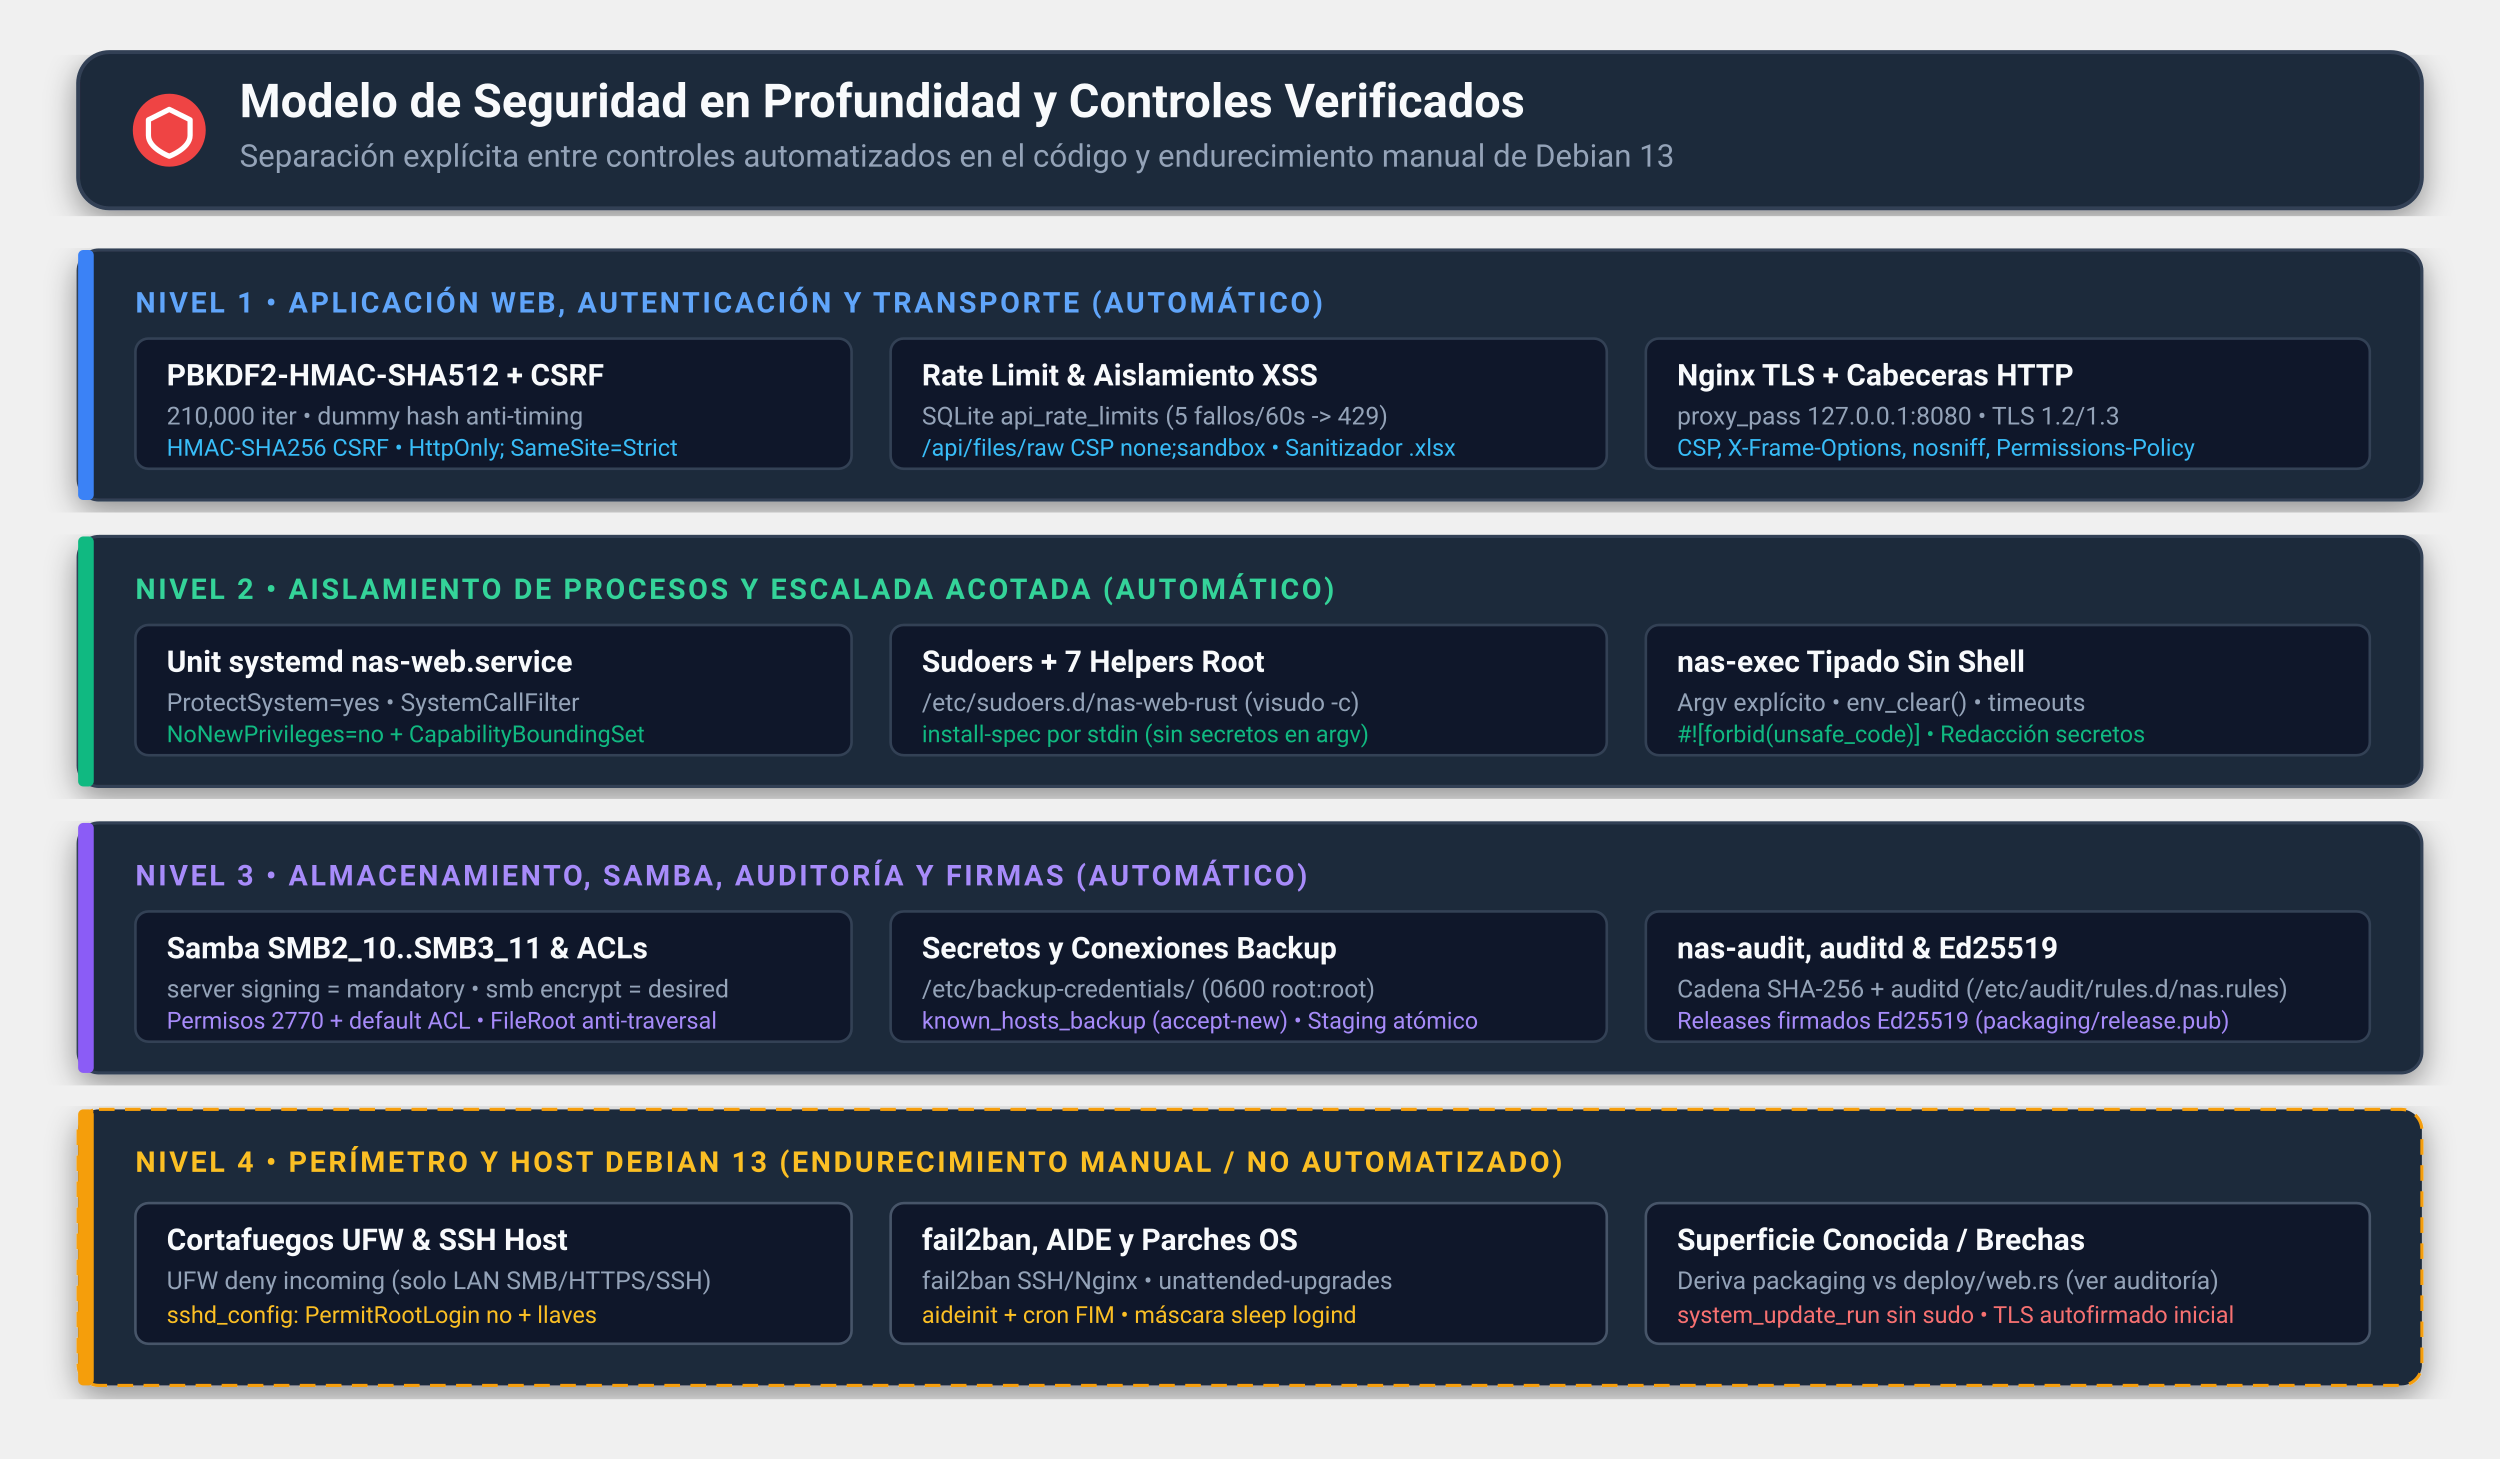
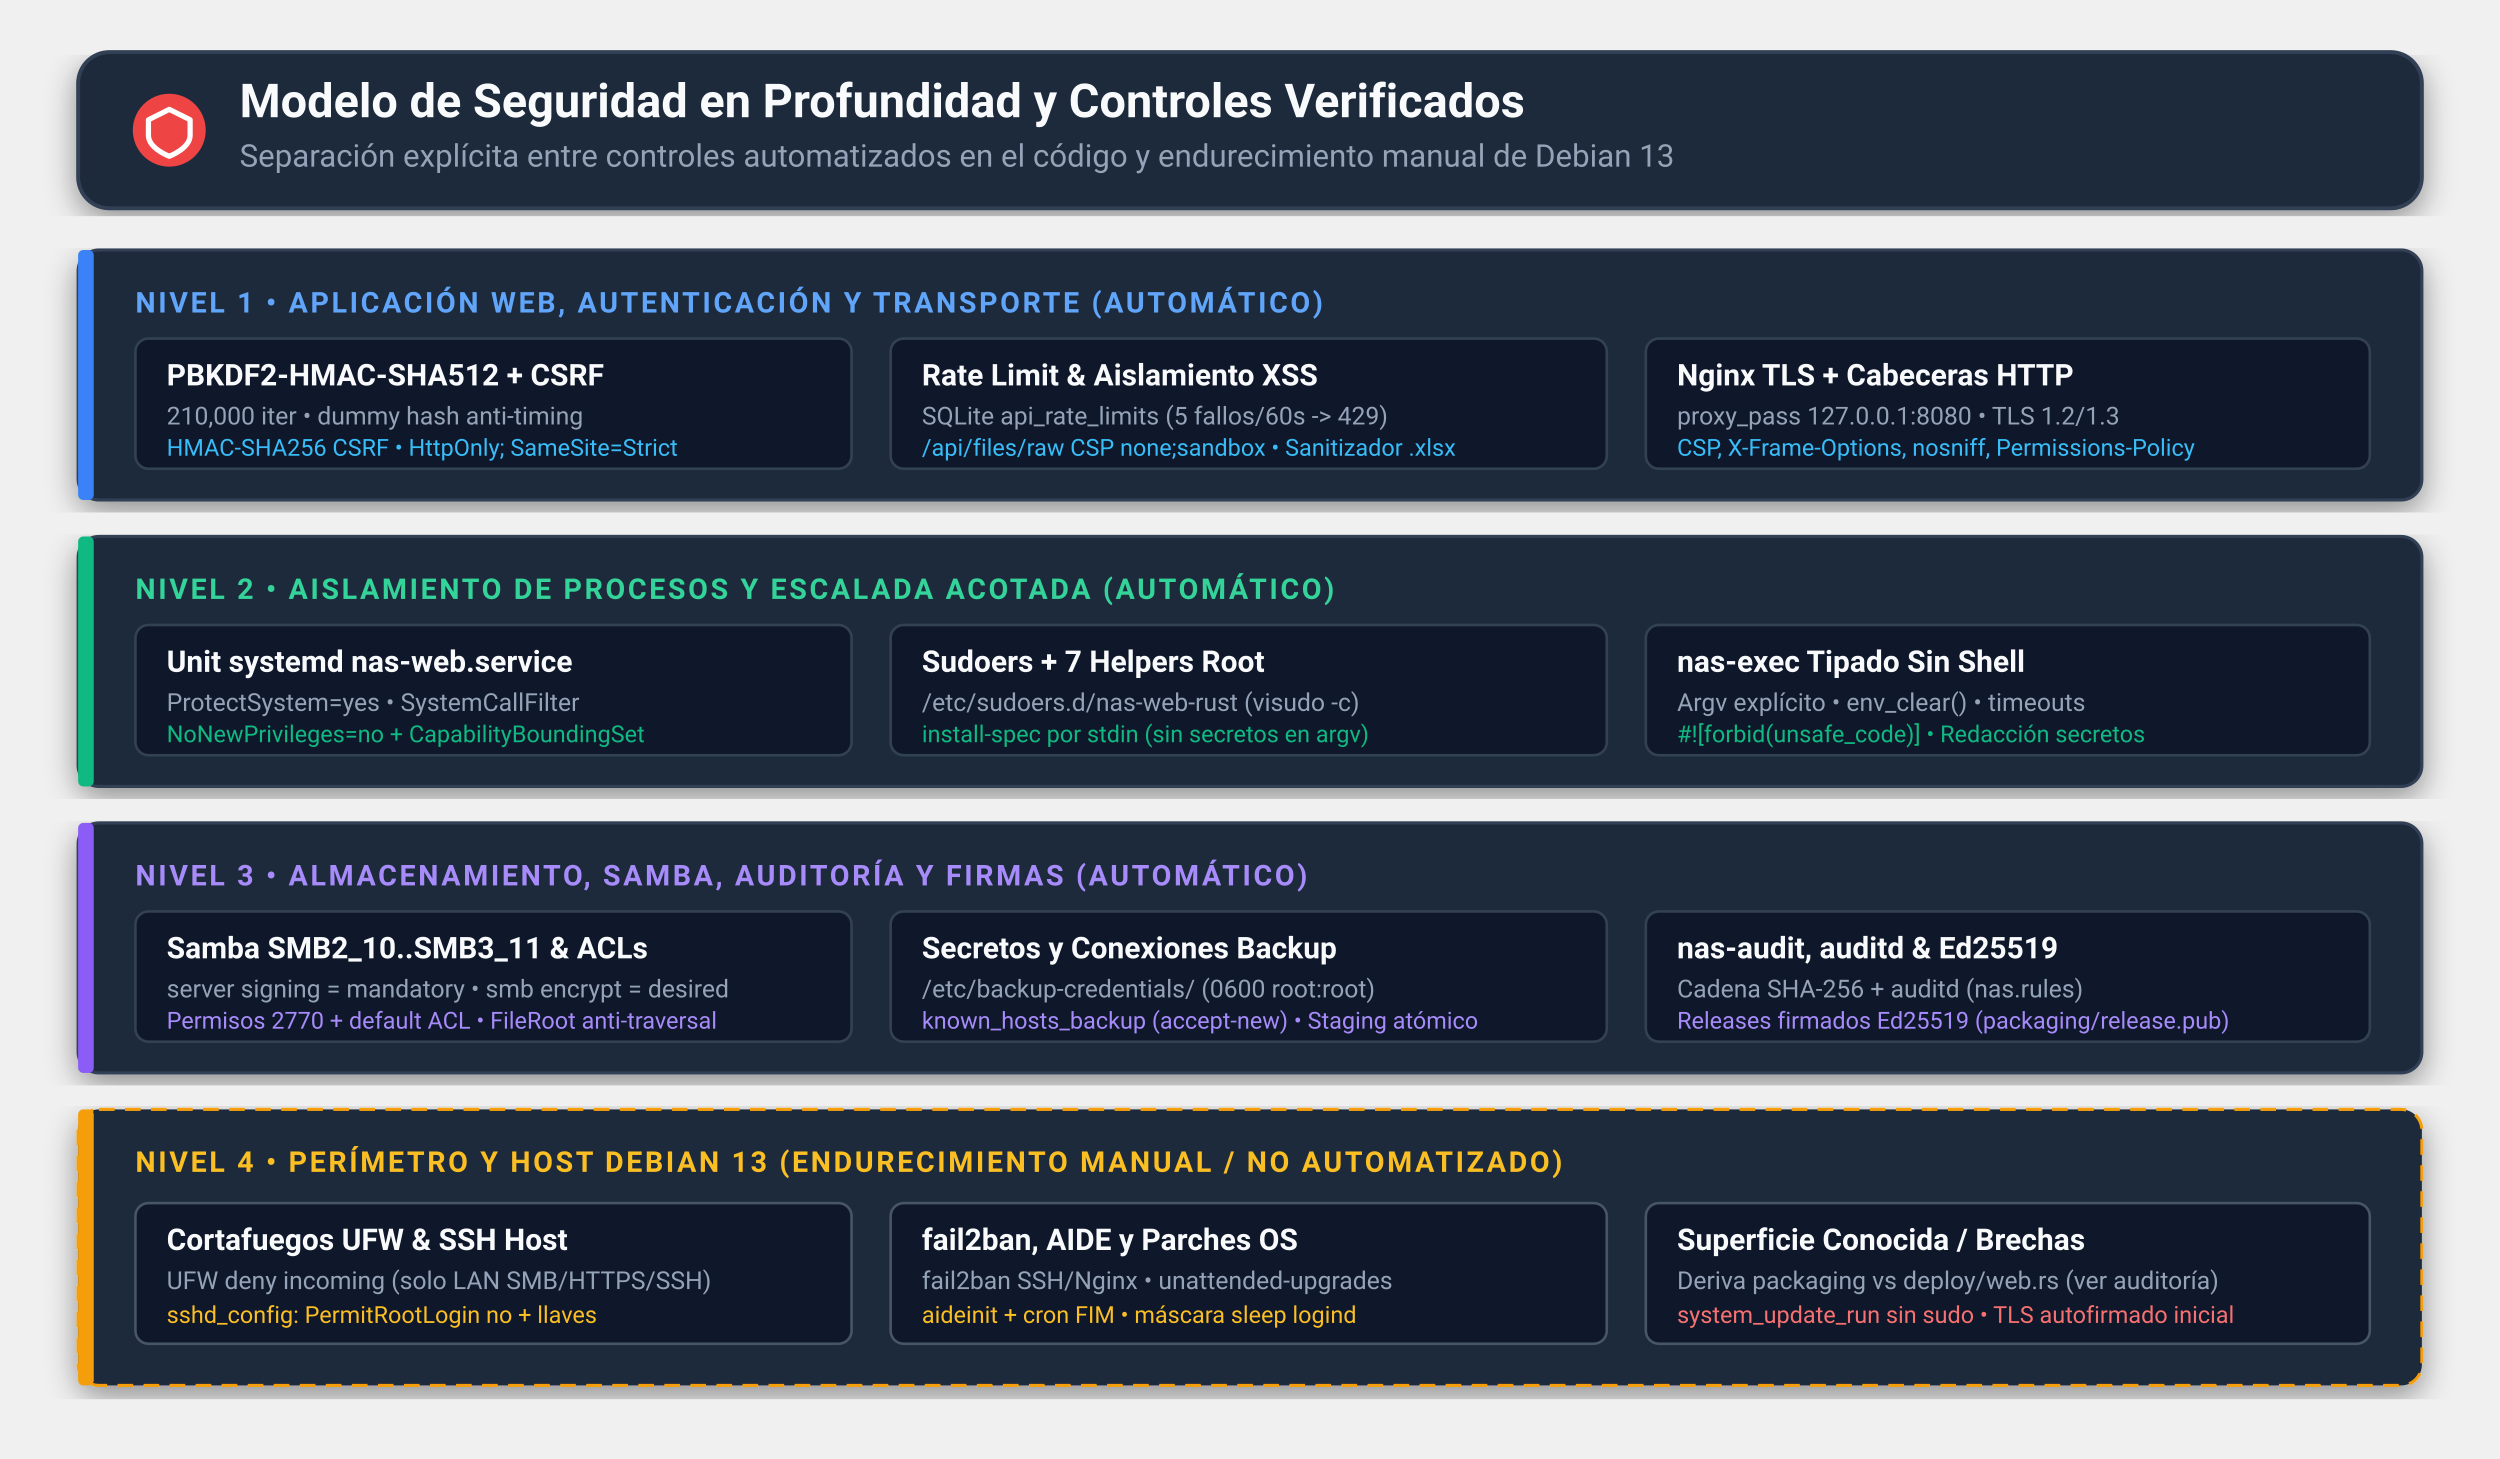
<svg xmlns="http://www.w3.org/2000/svg" viewBox="0 0 960 560" width="100%" height="100%" style="background:#0f172a; font-family:system-ui, -apple-system, 'Segoe UI', Roboto, Helvetica, Arial, sans-serif;">
  <defs>
    <filter id="shadow" x="-5%" y="-5%" width="110%" height="110%">
      <feDropShadow dx="0" dy="4" stdDeviation="6" flood-color="#000000" flood-opacity="0.4" />
    </filter>
  </defs>
  <rect x="30" y="20" width="900" height="60" rx="12" fill="#1e293b" stroke="#334155" stroke-width="1.5" filter="url(#shadow)" />
  <circle cx="65" cy="50" r="14" fill="#ef4444" />
  <path d="M65 42 L73 46 L73 52 C73 57 65 60 65 60 C65 60 57 57 57 52 L57 46 Z" fill="none" stroke="#ffffff" stroke-width="2" stroke-linejoin="round" />
  <text x="92" y="45" fill="#f8fafc" font-size="18" font-weight="700">Modelo de Seguridad en Profundidad y Controles Verificados</text>
  <text x="92" y="64" fill="#94a3b8" font-size="12">Separación explícita entre controles automatizados en el código y endurecimiento manual de Debian 13</text>
  <g transform="translate(30, 96)">
    <rect width="900" height="96" rx="8" fill="#1e293b" stroke="#334155" stroke-width="1.2" filter="url(#shadow)" />
    <rect x="0" y="0" width="6" height="96" rx="2" fill="#3b82f6" />
    <text x="22" y="24" fill="#60a5fa" font-size="11" font-weight="700" letter-spacing="1">NIVEL 1 • APLICACIÓN WEB, AUTENTICACIÓN Y TRANSPORTE (AUTOMÁTICO)</text>
    <rect x="22" y="34" width="275" height="50" rx="5" fill="#0f172a" stroke="#334155" stroke-width="1" />
    <text x="34" y="52" fill="#f8fafc" font-size="11.5" font-weight="600">PBKDF2-HMAC-SHA512 + CSRF</text>
    <text x="34" y="67" fill="#94a3b8" font-size="9.5">210,000 iter • dummy hash anti-timing</text>
    <text x="34" y="79" fill="#38bdf8" font-size="9">HMAC-SHA256 CSRF • HttpOnly; SameSite=Strict</text>
    <rect x="312" y="34" width="275" height="50" rx="5" fill="#0f172a" stroke="#334155" stroke-width="1" />
    <text x="324" y="52" fill="#f8fafc" font-size="11.5" font-weight="600">Rate Limit &amp; Aislamiento XSS</text>
    <text x="324" y="67" fill="#94a3b8" font-size="9.5">SQLite api_rate_limits (5 fallos/60s -&gt; 429)</text>
    <text x="324" y="79" fill="#38bdf8" font-size="9">/api/files/raw CSP none;sandbox • Sanitizador .xlsx</text>
    <rect x="602" y="34" width="278" height="50" rx="5" fill="#0f172a" stroke="#334155" stroke-width="1" />
    <text x="614" y="52" fill="#f8fafc" font-size="11.5" font-weight="600">Nginx TLS + Cabeceras HTTP</text>
    <text x="614" y="67" fill="#94a3b8" font-size="9.5">proxy_pass 127.0.0.1:8080 • TLS 1.2/1.3</text>
    <text x="614" y="79" fill="#38bdf8" font-size="9">CSP, X-Frame-Options, nosniff, Permissions-Policy</text>
  </g>
  <g transform="translate(30, 206)">
    <rect width="900" height="96" rx="8" fill="#1e293b" stroke="#334155" stroke-width="1.2" filter="url(#shadow)" />
    <rect x="0" y="0" width="6" height="96" rx="2" fill="#10b981" />
    <text x="22" y="24" fill="#34d399" font-size="11" font-weight="700" letter-spacing="1">NIVEL 2 • AISLAMIENTO DE PROCESOS Y ESCALADA ACOTADA (AUTOMÁTICO)</text>
    <rect x="22" y="34" width="275" height="50" rx="5" fill="#0f172a" stroke="#334155" stroke-width="1" />
    <text x="34" y="52" fill="#f8fafc" font-size="11.5" font-weight="600">Unit systemd nas-web.service</text>
    <text x="34" y="67" fill="#94a3b8" font-size="9.5">ProtectSystem=yes • SystemCallFilter</text>
    <text x="34" y="79" fill="#10b981" font-size="9">NoNewPrivileges=no + CapabilityBoundingSet</text>
    <rect x="312" y="34" width="275" height="50" rx="5" fill="#0f172a" stroke="#334155" stroke-width="1" />
    <text x="324" y="52" fill="#f8fafc" font-size="11.5" font-weight="600">Sudoers + 7 Helpers Root</text>
    <text x="324" y="67" fill="#94a3b8" font-size="9.5">/etc/sudoers.d/nas-web-rust (visudo -c)</text>
    <text x="324" y="79" fill="#10b981" font-size="9">install-spec por stdin (sin secretos en argv)</text>
    <rect x="602" y="34" width="278" height="50" rx="5" fill="#0f172a" stroke="#334155" stroke-width="1" />
    <text x="614" y="52" fill="#f8fafc" font-size="11.5" font-weight="600">nas-exec Tipado Sin Shell</text>
    <text x="614" y="67" fill="#94a3b8" font-size="9.5">Argv explícito • env_clear() • timeouts</text>
    <text x="614" y="79" fill="#10b981" font-size="9">#![forbid(unsafe_code)] • Redacción secretos</text>
  </g>
  <g transform="translate(30, 316)">
    <rect width="900" height="96" rx="8" fill="#1e293b" stroke="#334155" stroke-width="1.2" filter="url(#shadow)" />
    <rect x="0" y="0" width="6" height="96" rx="2" fill="#8b5cf6" />
    <text x="22" y="24" fill="#a78bfa" font-size="11" font-weight="700" letter-spacing="1">NIVEL 3 • ALMACENAMIENTO, SAMBA, AUDITORÍA Y FIRMAS (AUTOMÁTICO)</text>
    <rect x="22" y="34" width="275" height="50" rx="5" fill="#0f172a" stroke="#334155" stroke-width="1" />
    <text x="34" y="52" fill="#f8fafc" font-size="11.5" font-weight="600">Samba SMB2_10..SMB3_11 &amp; ACLs</text>
    <text x="34" y="67" fill="#94a3b8" font-size="9.5">server signing = mandatory • smb encrypt = desired</text>
    <text x="34" y="79" fill="#a78bfa" font-size="9">Permisos 2770 + default ACL • FileRoot anti-traversal</text>
    <rect x="312" y="34" width="275" height="50" rx="5" fill="#0f172a" stroke="#334155" stroke-width="1" />
    <text x="324" y="52" fill="#f8fafc" font-size="11.5" font-weight="600">Secretos y Conexiones Backup</text>
    <text x="324" y="67" fill="#94a3b8" font-size="9.5">/etc/backup-credentials/ (0600 root:root)</text>
    <text x="324" y="79" fill="#a78bfa" font-size="9">known_hosts_backup (accept-new) • Staging atómico</text>
    <rect x="602" y="34" width="278" height="50" rx="5" fill="#0f172a" stroke="#334155" stroke-width="1" />
    <text x="614" y="52" fill="#f8fafc" font-size="11.5" font-weight="600">nas-audit, auditd &amp; Ed25519</text>
-     <text x="614" y="67" fill="#94a3b8" font-size="9.5">Cadena SHA-256 + auditd (/etc/audit/rules.d/nas.rules)</text>
+     <text x="614" y="67" fill="#94a3b8" font-size="9.5">Cadena SHA-256 + auditd (nas.rules)</text>
    <text x="614" y="79" fill="#a78bfa" font-size="9">Releases firmados Ed25519 (packaging/release.pub)</text>
  </g>
  <g transform="translate(30, 426)">
    <rect width="900" height="106" rx="8" fill="#1e293b" stroke="#f59e0b" stroke-width="1.2" stroke-dasharray="6,4" filter="url(#shadow)" />
    <rect x="0" y="0" width="6" height="106" rx="2" fill="#f59e0b" />
    <text x="22" y="24" fill="#fbbf24" font-size="11" font-weight="700" letter-spacing="1">NIVEL 4 • PERÍMETRO Y HOST DEBIAN 13 (ENDURECIMIENTO MANUAL / NO AUTOMATIZADO)</text>
    <rect x="22" y="36" width="275" height="54" rx="5" fill="#0f172a" stroke="#475569" stroke-width="1" />
    <text x="34" y="54" fill="#f8fafc" font-size="11.5" font-weight="600">Cortafuegos UFW &amp; SSH Host</text>
    <text x="34" y="69" fill="#94a3b8" font-size="9.5">UFW deny incoming (solo LAN SMB/HTTPS/SSH)</text>
    <text x="34" y="82" fill="#fbbf24" font-size="9">sshd_config: PermitRootLogin no + llaves</text>
    <rect x="312" y="36" width="275" height="54" rx="5" fill="#0f172a" stroke="#475569" stroke-width="1" />
    <text x="324" y="54" fill="#f8fafc" font-size="11.5" font-weight="600">fail2ban, AIDE y Parches OS</text>
    <text x="324" y="69" fill="#94a3b8" font-size="9.5">fail2ban SSH/Nginx • unattended-upgrades</text>
    <text x="324" y="82" fill="#fbbf24" font-size="9">aideinit + cron FIM • máscara sleep logind</text>
    <rect x="602" y="36" width="278" height="54" rx="5" fill="#0f172a" stroke="#475569" stroke-width="1" />
    <text x="614" y="54" fill="#f8fafc" font-size="11.5" font-weight="600">Superficie Conocida / Brechas</text>
    <text x="614" y="69" fill="#94a3b8" font-size="9.5">Deriva packaging vs deploy/web.rs (ver auditoría)</text>
    <text x="614" y="82" fill="#f87171" font-size="9">system_update_run sin sudo • TLS autofirmado inicial</text>
  </g>
</svg>
